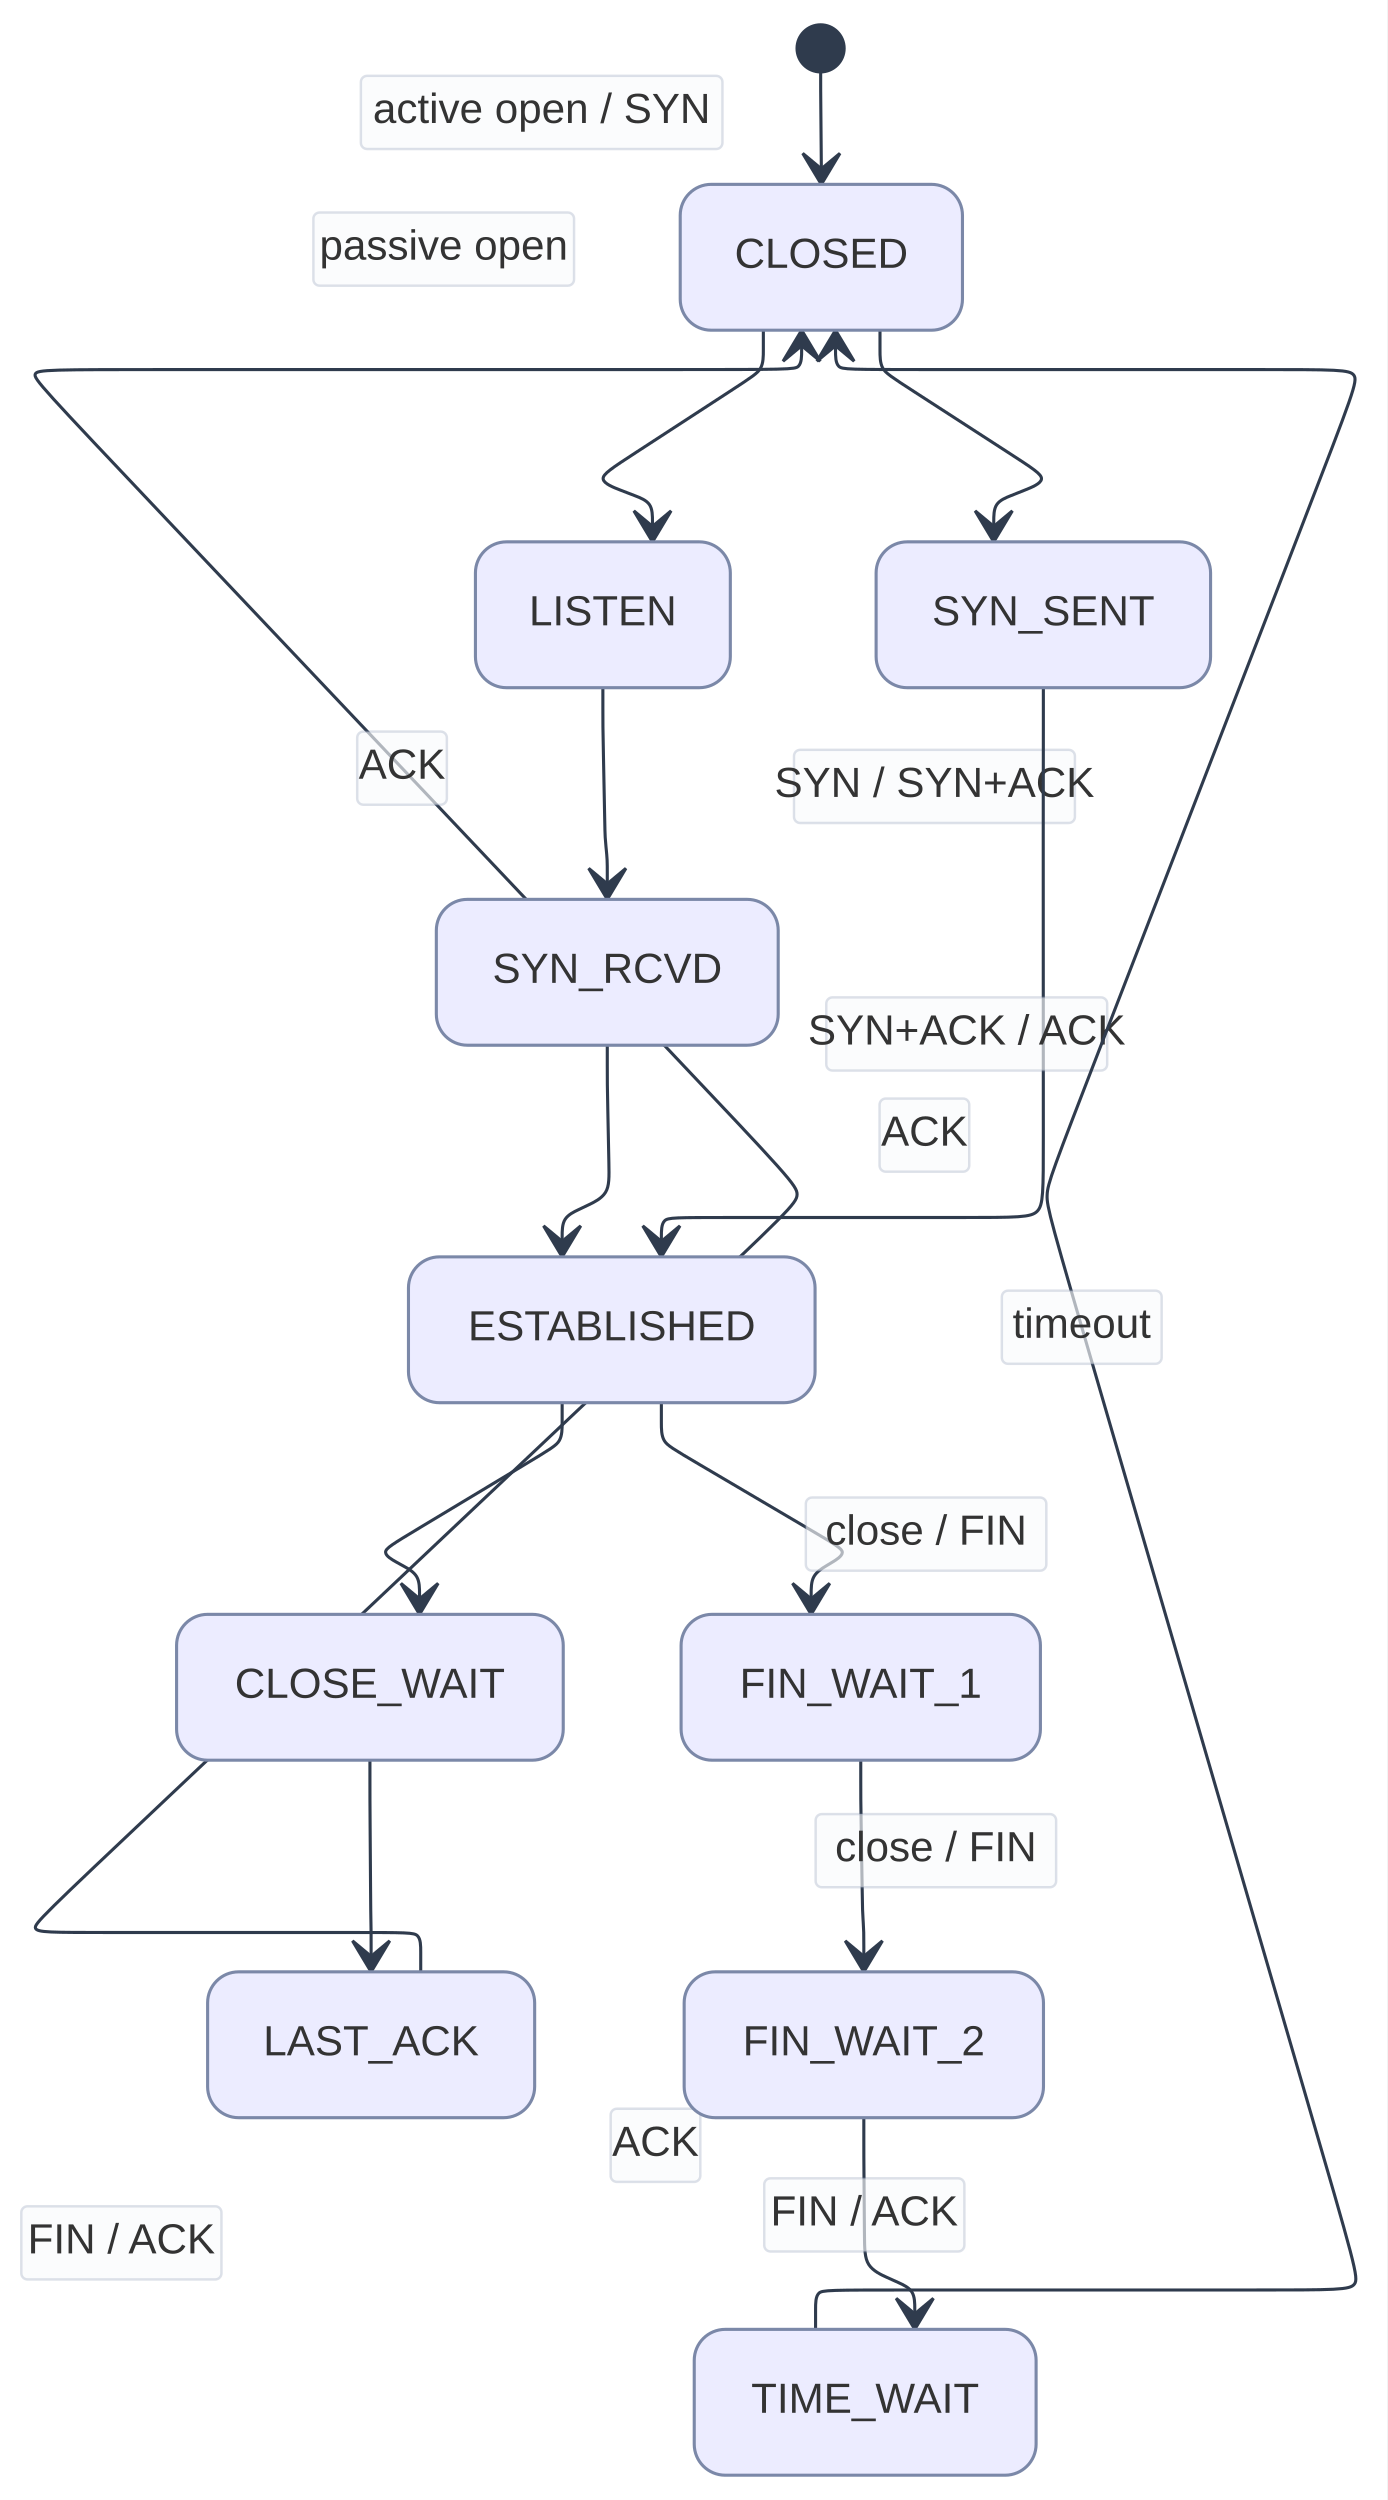
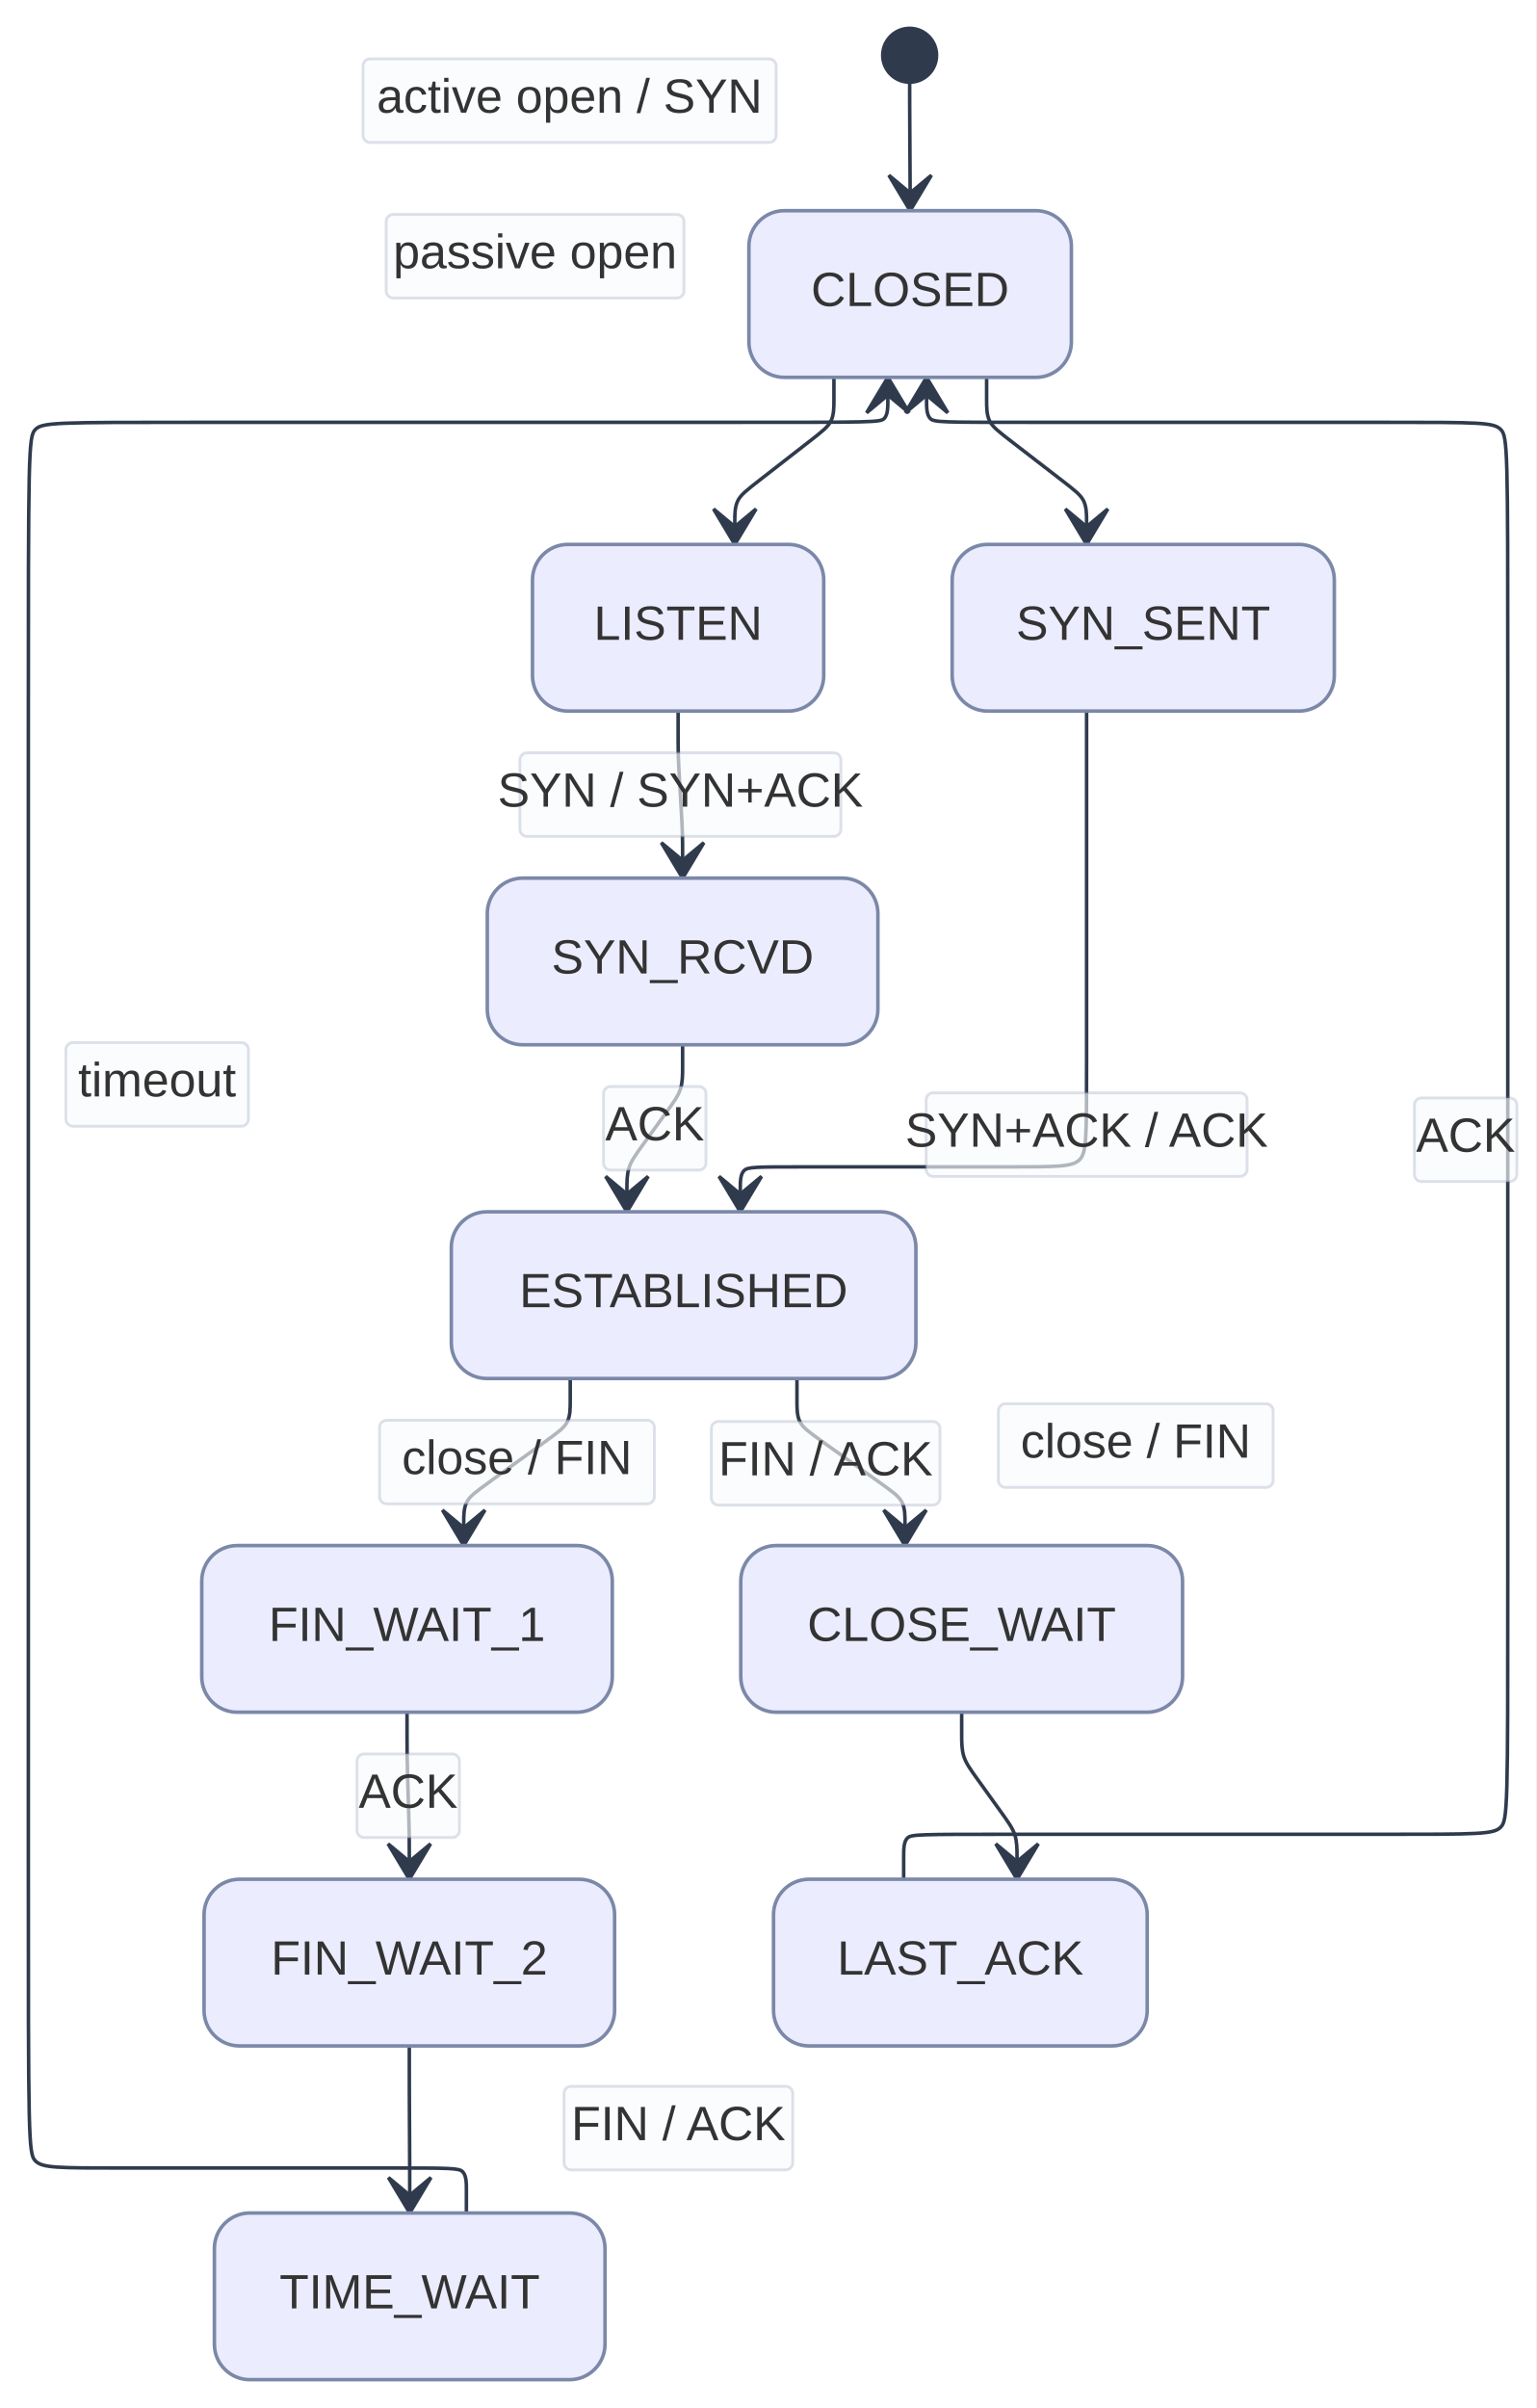
- <svg xmlns="http://www.w3.org/2000/svg" width="447.399" height="806.315" viewBox="0 0 447.399 806.315">
-   <rect x="0" y="0" width="447.399" height="806.315" fill="#FFFFFF" />
+ <svg xmlns="http://www.w3.org/2000/svg" width="433.608" height="679.607" viewBox="0 0 433.608 679.607">
+   <rect x="0" y="0" width="433.608" height="679.607" fill="#FFFFFF" />
  <defs>
    <marker id="arrow-0" viewBox="0 0 10 10" refX="5" refY="5" markerUnits="userSpaceOnUse" markerWidth="8" markerHeight="8" orient="auto">
      <path d="M 0 0 L 10 5 L 0 10 z" fill="#2F3B4D" stroke="#2F3B4D" stroke-width="1" stroke-dasharray="1,0" />
    </marker>
    <marker id="arrow-start-0" viewBox="0 0 10 10" refX="4.5" refY="5" markerUnits="userSpaceOnUse" markerWidth="8" markerHeight="8" orient="auto">
      <path d="M 0 5 L 10 10 L 10 0 z" fill="#2F3B4D" stroke="#2F3B4D" stroke-width="1" stroke-dasharray="1,0" />
    </marker>
    <marker id="arrow-state-0" viewBox="0 0 20 14" refX="19" refY="7" markerUnits="userSpaceOnUse" markerWidth="20" markerHeight="14" orient="auto">
      <path d="M 19 7 L 9 13 L 14 7 L 9 1 Z" fill="#2F3B4D" stroke="#2F3B4D" stroke-width="1" stroke-dasharray="1,0" />
    </marker>
  </defs>
-   <path d="M 264.685,23.200L 264.685,23.700C264.685,24.200,264.685,25.200,264.685,26.200C264.685,27.200,264.685,28.200,264.689,29.200C264.694,30.200,264.703,31.200,264.735,34.744C264.766,38.287,264.821,44.375,264.852,47.919C264.884,51.462,264.893,52.462,264.897,53.462C264.902,54.462,264.902,55.462,264.902,56.462C264.902,57.462,264.902,58.462,264.902,58.962L 264.902,59.462" fill="none" stroke="#2F3B4D" stroke-width="1" marker-end="url(#arrow-state-0)" stroke-linecap="round" stroke-linejoin="round" />
-   <path d="M 246.199,106.502L 246.199,107.560C246.199,108.617,246.199,110.733,246.199,112.848C246.199,114.963,246.199,117.079,245.313,118.713C244.426,120.348,242.653,121.502,234.959,126.509C227.265,131.516,213.650,140.377,205.427,145.729C197.204,151.080,194.373,152.922,194.533,154.452C194.693,155.982,197.843,157.200,200.006,158.037C202.170,158.874,203.347,159.329,204.922,159.938C206.497,160.547,208.469,161.310,209.456,162.749C210.442,164.188,210.442,166.303,210.442,168.418C210.442,170.534,210.442,172.649,210.442,173.707L 210.442,174.764" fill="none" stroke="#2F3B4D" stroke-width="1" marker-end="url(#arrow-state-0)" stroke-linecap="round" stroke-linejoin="round" />
-   <rect x="101.07" y="68.54" width="84.08" height="23.60" rx="2" ry="2" fill="rgba(248,250,252, 0.92)" fill-opacity="0.70" stroke="#7B88A8" stroke-opacity="0.25" stroke-width="0.8" />
-   <text x="143.11" y="83.74" text-anchor="middle" font-family="'trebuchet ms', verdana, arial, sans-serif" font-size="13.6" fill="#333333">
-     <tspan x="143.11" dy="0.00">passive open</tspan>
+   <path d="M 256.778,23.200L 256.778,23.700C256.778,24.200,256.778,25.200,256.778,26.200C256.778,27.200,256.778,28.200,256.781,29.200C256.784,30.200,256.789,31.200,256.808,34.744C256.827,38.287,256.860,44.375,256.879,47.918C256.899,51.462,256.904,52.462,256.907,53.462C256.909,54.462,256.909,55.462,256.909,56.462C256.909,57.462,256.909,58.462,256.909,58.962L 256.909,59.462" fill="none" stroke="#2F3B4D" stroke-width="1" marker-end="url(#arrow-state-0)" stroke-linecap="round" stroke-linejoin="round" />
+   <path d="M 235.400,106.502L 235.400,107.560C235.400,108.617,235.400,110.733,235.400,112.848C235.400,114.963,235.400,117.079,234.566,118.786C233.731,120.492,232.061,121.791,228.232,124.768C224.403,127.746,218.415,132.403,214.585,135.380C210.756,138.358,209.087,139.656,208.252,141.363C207.417,143.070,207.417,145.185,207.417,147.300C207.417,149.416,207.417,151.531,207.417,152.589L 207.417,153.646" fill="none" stroke="#2F3B4D" stroke-width="1" marker-end="url(#arrow-state-0)" stroke-linecap="round" stroke-linejoin="round" />
+   <rect x="109.00" y="60.51" width="84.08" height="23.60" rx="2" ry="2" fill="rgba(248,250,252, 0.92)" fill-opacity="0.70" stroke="#7B88A8" stroke-opacity="0.25" stroke-width="0.8" />
+   <text x="151.04" y="75.71" text-anchor="middle" font-family="'trebuchet ms', verdana, arial, sans-serif" font-size="13.6" fill="#333333">
+     <tspan x="151.04" dy="0.00">passive open</tspan>
  </text>
-   <path d="M 283.820,106.502L 283.820,107.560C283.820,108.617,283.820,110.733,283.820,112.848C283.820,114.963,283.820,117.079,284.708,118.711C285.597,120.343,287.373,121.492,295.158,126.529C302.944,131.565,316.739,140.490,325.014,145.844C333.290,151.198,336.047,152.981,335.901,154.482C335.755,155.982,332.706,157.200,330.639,158.026C328.572,158.852,327.488,159.285,325.963,159.894C324.439,160.503,322.474,161.288,321.492,162.738C320.510,164.188,320.510,166.303,320.510,168.418C320.510,170.534,320.510,172.649,320.510,173.707L 320.510,174.764" fill="none" stroke="#2F3B4D" stroke-width="1" marker-end="url(#arrow-state-0)" stroke-linecap="round" stroke-linejoin="round" />
-   <rect x="116.39" y="24.46" width="116.62" height="23.60" rx="2" ry="2" fill="rgba(248,250,252, 0.92)" fill-opacity="0.70" stroke="#7B88A8" stroke-opacity="0.25" stroke-width="0.8" />
-   <text x="174.70" y="39.66" text-anchor="middle" font-family="'trebuchet ms', verdana, arial, sans-serif" font-size="13.6" fill="#333333">
-     <tspan x="174.70" dy="0.00">active open / SYN</tspan>
+   <path d="M 278.501,106.502L 278.501,107.560C278.501,108.617,278.501,110.733,278.501,112.848C278.501,114.963,278.501,117.079,279.338,118.782C280.176,120.486,281.851,121.777,285.716,124.758C289.582,127.739,295.638,132.409,299.503,135.390C303.369,138.371,305.044,139.663,305.881,141.366C306.719,143.070,306.719,145.185,306.719,147.300C306.719,149.416,306.719,151.531,306.719,152.589L 306.719,153.646" fill="none" stroke="#2F3B4D" stroke-width="1" marker-end="url(#arrow-state-0)" stroke-linecap="round" stroke-linejoin="round" />
+   <rect x="102.47" y="16.61" width="116.62" height="23.60" rx="2" ry="2" fill="rgba(248,250,252, 0.92)" fill-opacity="0.70" stroke="#7B88A8" stroke-opacity="0.25" stroke-width="0.8" />
+   <text x="160.77" y="31.81" text-anchor="middle" font-family="'trebuchet ms', verdana, arial, sans-serif" font-size="13.6" fill="#333333">
+     <tspan x="160.77" dy="0.00">active open / SYN</tspan>
  </text>
-   <path d="M 194.442,221.804L 194.442,222.862C194.442,223.920,194.442,226.035,194.442,228.150C194.442,230.265,194.442,232.381,194.463,234.496C194.484,236.611,194.526,238.726,194.632,244.042C194.738,249.359,194.907,257.877,195.004,262.748C195.101,267.619,195.125,268.843,195.197,270.064C195.269,271.285,195.389,272.503,195.448,273.112C195.508,273.721,195.508,273.721,195.568,274.330C195.627,274.939,195.747,276.157,195.807,277.378C195.867,278.599,195.867,279.823,195.866,281.938C195.867,284.053,195.867,287.060,195.866,288.563L 195.866,290.066" fill="none" stroke="#2F3B4D" stroke-width="1" marker-end="url(#arrow-state-0)" stroke-linecap="round" stroke-linejoin="round" />
-   <rect x="256.08" y="241.84" width="90.61" height="23.60" rx="2" ry="2" fill="rgba(248,250,252, 0.92)" fill-opacity="0.70" stroke="#7B88A8" stroke-opacity="0.25" stroke-width="0.8" />
-   <text x="301.38" y="257.04" text-anchor="middle" font-family="'trebuchet ms', verdana, arial, sans-serif" font-size="13.6" fill="#333333">
-     <tspan x="301.38" dy="0.00">SYN / SYN+ACK</tspan>
+   <path d="M 191.417,200.686L 191.417,201.744C191.417,202.802,191.417,204.917,191.417,207.032C191.417,209.148,191.417,211.263,191.478,213.376C191.540,215.490,191.663,217.601,191.813,220.172C191.963,222.743,192.140,225.773,192.290,228.344C192.440,230.915,192.563,233.027,192.625,235.141C192.687,237.254,192.687,239.369,192.687,241.485C192.687,243.600,192.687,245.715,192.687,246.773L 192.687,247.831" fill="none" stroke="#2F3B4D" stroke-width="1" marker-end="url(#arrow-state-0)" stroke-linecap="round" stroke-linejoin="round" />
+   <rect x="146.75" y="212.46" width="90.61" height="23.60" rx="2" ry="2" fill="rgba(248,250,252, 0.92)" fill-opacity="0.70" stroke="#7B88A8" stroke-opacity="0.25" stroke-width="0.8" />
+   <text x="192.05" y="227.66" text-anchor="middle" font-family="'trebuchet ms', verdana, arial, sans-serif" font-size="13.6" fill="#333333">
+     <tspan x="192.05" dy="0.00">SYN / SYN+ACK</tspan>
  </text>
-   <path d="M 336.510,221.804L 336.510,222.862C336.510,223.920,336.510,226.035,336.510,228.150C336.510,230.265,336.510,232.381,336.509,234.496C336.507,236.611,336.505,238.727,336.500,242.655C336.495,246.583,336.488,252.325,336.482,257.196C336.476,262.066,336.471,266.066,336.470,270.066C336.468,274.066,336.469,278.066,336.476,296.502C336.482,314.937,336.494,347.807,336.501,366.242C336.507,384.677,336.508,388.677,334.509,390.677C332.510,392.677,328.510,392.677,309.034,392.677C289.557,392.677,254.605,392.677,236.071,392.677C217.537,392.677,215.422,392.677,214.365,393.735C213.307,394.792,213.307,396.907,213.307,399.023C213.307,401.138,213.307,403.253,213.307,404.311L 213.307,405.369" fill="none" stroke="#2F3B4D" stroke-width="1" marker-end="url(#arrow-state-0)" stroke-linecap="round" stroke-linejoin="round" />
-   <rect x="266.49" y="321.68" width="90.61" height="23.60" rx="2" ry="2" fill="rgba(248,250,252, 0.92)" fill-opacity="0.70" stroke="#7B88A8" stroke-opacity="0.25" stroke-width="0.8" />
-   <text x="311.79" y="336.88" text-anchor="middle" font-family="'trebuchet ms', verdana, arial, sans-serif" font-size="13.6" fill="#333333">
-     <tspan x="311.79" dy="0.00">SYN+ACK / ACK</tspan>
+   <path d="M 306.719,200.686L 306.719,220.126C306.719,239.565,306.719,278.444,306.719,299.884C306.719,321.323,306.719,325.323,304.719,327.323C302.719,329.323,298.719,329.323,283.484,329.323C268.250,329.323,241.780,329.323,227.488,329.323C213.196,329.323,211.080,329.323,210.023,330.381C208.965,331.438,208.965,333.554,208.965,335.669C208.965,337.784,208.965,339.899,208.965,340.957L 208.965,342.015" fill="none" stroke="#2F3B4D" stroke-width="1" marker-end="url(#arrow-state-0)" stroke-linecap="round" stroke-linejoin="round" />
+   <rect x="261.42" y="308.43" width="90.61" height="23.60" rx="2" ry="2" fill="rgba(248,250,252, 0.92)" fill-opacity="0.70" stroke="#7B88A8" stroke-opacity="0.25" stroke-width="0.8" />
+   <text x="306.72" y="323.63" text-anchor="middle" font-family="'trebuchet ms', verdana, arial, sans-serif" font-size="13.6" fill="#333333">
+     <tspan x="306.72" dy="0.00">SYN+ACK / ACK</tspan>
  </text>
-   <path d="M 195.866,337.106L 195.866,338.164C195.867,339.222,195.867,341.337,195.866,343.452C195.867,345.568,195.867,347.683,195.888,349.798C195.909,351.913,195.952,354.028,196.044,358.545C196.135,363.062,196.276,369.982,196.375,374.853C196.473,379.724,196.531,382.546,195.286,384.566C194.041,386.587,191.494,387.805,189.901,388.566C188.309,389.328,187.670,389.634,186.397,390.243C185.123,390.852,183.215,391.764,182.261,393.278C181.307,394.792,181.307,396.907,181.307,399.023C181.307,401.138,181.307,403.253,181.307,404.311L 181.307,405.369" fill="none" stroke="#2F3B4D" stroke-width="1" marker-end="url(#arrow-state-0)" stroke-linecap="round" stroke-linejoin="round" />
-   <rect x="283.68" y="354.31" width="28.93" height="23.60" rx="2" ry="2" fill="rgba(248,250,252, 0.92)" fill-opacity="0.70" stroke="#7B88A8" stroke-opacity="0.25" stroke-width="0.8" />
-   <text x="298.15" y="369.51" text-anchor="middle" font-family="'trebuchet ms', verdana, arial, sans-serif" font-size="13.6" fill="#333333">
-     <tspan x="298.15" dy="0.00">ACK</tspan>
+   <path d="M 192.687,294.871L 192.687,295.928C192.687,296.986,192.687,299.101,192.687,301.216C192.687,303.332,192.687,305.447,192.067,307.362C191.448,309.277,190.209,310.991,188.208,313.761C186.207,316.530,183.444,320.355,181.443,323.124C179.443,325.894,178.204,327.608,177.584,329.523C176.965,331.438,176.965,333.554,176.965,335.669C176.965,337.784,176.965,339.899,176.965,340.957L 176.965,342.015" fill="none" stroke="#2F3B4D" stroke-width="1" marker-end="url(#arrow-state-0)" stroke-linecap="round" stroke-linejoin="round" />
+   <rect x="170.36" y="306.64" width="28.93" height="23.60" rx="2" ry="2" fill="rgba(248,250,252, 0.92)" fill-opacity="0.70" stroke="#7B88A8" stroke-opacity="0.25" stroke-width="0.8" />
+   <text x="184.83" y="321.84" text-anchor="middle" font-family="'trebuchet ms', verdana, arial, sans-serif" font-size="13.6" fill="#333333">
+     <tspan x="184.83" dy="0.00">ACK</tspan>
  </text>
-   <path d="M 213.307,452.409L 213.307,453.466C213.307,454.524,213.307,456.639,213.307,458.755C213.307,460.870,213.307,462.985,214.218,464.580C215.129,466.174,216.952,467.248,226.001,472.580C235.050,477.911,251.326,487.501,260.477,492.893C269.627,498.284,271.652,499.478,271.660,500.683C271.667,501.889,269.657,503.107,268.551,503.777C267.445,504.447,267.244,504.569,266.239,505.178C265.233,505.787,263.424,506.883,262.520,508.489C261.615,510.094,261.615,512.210,261.615,514.325C261.615,516.440,261.615,518.555,261.615,519.613L 261.615,520.671" fill="none" stroke="#2F3B4D" stroke-width="1" marker-end="url(#arrow-state-0)" stroke-linecap="round" stroke-linejoin="round" />
-   <rect x="259.90" y="482.99" width="77.57" height="23.60" rx="2" ry="2" fill="rgba(248,250,252, 0.92)" fill-opacity="0.70" stroke="#7B88A8" stroke-opacity="0.25" stroke-width="0.8" />
-   <text x="298.69" y="498.19" text-anchor="middle" font-family="'trebuchet ms', verdana, arial, sans-serif" font-size="13.6" fill="#333333">
-     <tspan x="298.69" dy="0.00">close / FIN</tspan>
+   <path d="M 160.965,389.055L 160.965,390.112C160.965,391.170,160.965,393.285,160.965,395.401C160.965,397.516,160.965,399.631,160.108,401.309C159.251,402.987,157.538,404.227,153.383,407.233C149.229,410.240,142.633,415.013,138.479,418.020C134.324,421.027,132.610,422.267,131.754,423.945C130.897,425.622,130.897,427.738,130.897,429.853C130.897,431.968,130.897,434.084,130.897,435.141L 130.897,436.199" fill="none" stroke="#2F3B4D" stroke-width="1" marker-end="url(#arrow-state-0)" stroke-linecap="round" stroke-linejoin="round" />
+   <rect x="107.14" y="400.83" width="77.57" height="23.60" rx="2" ry="2" fill="rgba(248,250,252, 0.92)" fill-opacity="0.70" stroke="#7B88A8" stroke-opacity="0.25" stroke-width="0.8" />
+   <text x="145.93" y="416.03" text-anchor="middle" font-family="'trebuchet ms', verdana, arial, sans-serif" font-size="13.6" fill="#333333">
+     <tspan x="145.93" dy="0.00">close / FIN</tspan>
  </text>
-   <path d="M 181.307,452.409L 181.307,453.466C181.307,454.524,181.307,456.639,181.307,458.755C181.307,460.870,181.307,462.985,180.401,464.588C179.494,466.191,177.682,467.282,168.902,472.565C160.123,477.848,144.376,487.324,135.430,492.708C126.485,498.091,124.341,499.381,124.362,500.635C124.383,501.889,126.568,503.107,127.830,503.810C129.092,504.513,129.430,504.702,130.522,505.311C131.615,505.920,133.463,506.949,134.387,508.522C135.311,510.094,135.311,512.210,135.311,514.325C135.311,516.440,135.311,518.555,135.311,519.613L 135.311,520.671" fill="none" stroke="#2F3B4D" stroke-width="1" marker-end="url(#arrow-state-0)" stroke-linecap="round" stroke-linejoin="round" />
-   <rect x="6.87" y="711.58" width="64.56" height="23.60" rx="2" ry="2" fill="rgba(248,250,252, 0.92)" fill-opacity="0.70" stroke="#7B88A8" stroke-opacity="0.25" stroke-width="0.8" />
-   <text x="39.15" y="726.78" text-anchor="middle" font-family="'trebuchet ms', verdana, arial, sans-serif" font-size="13.6" fill="#333333">
-     <tspan x="39.15" dy="0.00">FIN / ACK</tspan>
+   <path d="M 224.965,389.055L 224.965,390.112C224.965,391.170,224.965,393.285,224.965,395.401C224.965,397.516,224.965,399.631,225.826,401.303C226.687,402.975,228.409,404.204,232.630,407.216C236.851,410.229,243.572,415.025,247.794,418.037C252.015,421.050,253.737,422.278,254.598,423.950C255.459,425.622,255.459,427.738,255.459,429.853C255.459,431.968,255.459,434.084,255.459,435.141L 255.459,436.199" fill="none" stroke="#2F3B4D" stroke-width="1" marker-end="url(#arrow-state-0)" stroke-linecap="round" stroke-linejoin="round" />
+   <rect x="200.78" y="401.18" width="64.56" height="23.60" rx="2" ry="2" fill="rgba(248,250,252, 0.92)" fill-opacity="0.70" stroke="#7B88A8" stroke-opacity="0.25" stroke-width="0.8" />
+   <text x="233.06" y="416.38" text-anchor="middle" font-family="'trebuchet ms', verdana, arial, sans-serif" font-size="13.6" fill="#333333">
+     <tspan x="233.06" dy="0.00">FIN / ACK</tspan>
  </text>
-   <path d="M 277.615,567.711L 277.615,568.768C277.615,569.826,277.615,571.941,277.615,574.057C277.615,576.172,277.615,578.287,277.632,580.402C277.648,582.518,277.682,584.633,277.766,589.951C277.850,595.269,277.984,603.791,278.061,608.662C278.138,613.533,278.157,614.753,278.202,615.972C278.248,617.191,278.319,618.409,278.355,619.018C278.391,619.627,278.391,619.627,278.427,620.236C278.463,620.845,278.534,622.063,278.570,623.282C278.606,624.501,278.606,625.721,278.606,627.837C278.606,629.952,278.606,632.962,278.606,634.468L 278.606,635.973" fill="none" stroke="#2F3B4D" stroke-width="1" marker-end="url(#arrow-state-0)" stroke-linecap="round" stroke-linejoin="round" />
-   <rect x="196.95" y="680.12" width="28.93" height="23.60" rx="2" ry="2" fill="rgba(248,250,252, 0.92)" fill-opacity="0.70" stroke="#7B88A8" stroke-opacity="0.25" stroke-width="0.8" />
-   <text x="211.41" y="695.32" text-anchor="middle" font-family="'trebuchet ms', verdana, arial, sans-serif" font-size="13.6" fill="#333333">
-     <tspan x="211.41" dy="0.00">ACK</tspan>
+   <path d="M 114.897,483.239L 114.897,484.297C114.897,485.354,114.897,487.469,114.897,489.585C114.897,491.700,114.897,493.815,114.928,495.930C114.960,498.045,115.023,500.159,115.099,502.729C115.175,505.299,115.265,508.323,115.342,510.893C115.418,513.463,115.481,515.577,115.513,517.692C115.544,519.807,115.544,521.922,115.544,524.037C115.544,526.152,115.544,528.268,115.544,529.325L 115.544,530.383" fill="none" stroke="#2F3B4D" stroke-width="1" marker-end="url(#arrow-state-0)" stroke-linecap="round" stroke-linejoin="round" />
+   <rect x="100.76" y="495.01" width="28.93" height="23.60" rx="2" ry="2" fill="rgba(248,250,252, 0.92)" fill-opacity="0.70" stroke="#7B88A8" stroke-opacity="0.25" stroke-width="0.8" />
+   <text x="115.22" y="510.21" text-anchor="middle" font-family="'trebuchet ms', verdana, arial, sans-serif" font-size="13.6" fill="#333333">
+     <tspan x="115.22" dy="0.00">ACK</tspan>
  </text>
-   <path d="M 278.606,683.013L 278.606,684.071C278.606,685.128,278.606,687.243,278.606,689.359C278.606,691.474,278.606,693.589,278.614,695.705C278.623,697.820,278.640,699.935,278.677,704.387C278.713,708.838,278.769,715.626,278.808,720.497C278.848,725.367,278.872,728.321,280.230,730.407C281.588,732.493,284.279,733.711,286.006,734.493C287.734,735.275,288.498,735.621,289.843,736.230C291.189,736.839,293.116,737.711,294.079,739.205C295.043,740.699,295.043,742.814,295.043,744.929C295.043,747.044,295.043,749.160,295.043,750.217L 295.043,751.275" fill="none" stroke="#2F3B4D" stroke-width="1" marker-end="url(#arrow-state-0)" stroke-linecap="round" stroke-linejoin="round" />
-   <rect x="246.48" y="702.56" width="64.56" height="23.60" rx="2" ry="2" fill="rgba(248,250,252, 0.92)" fill-opacity="0.70" stroke="#7B88A8" stroke-opacity="0.25" stroke-width="0.8" />
-   <text x="278.76" y="717.76" text-anchor="middle" font-family="'trebuchet ms', verdana, arial, sans-serif" font-size="13.6" fill="#333333">
-     <tspan x="278.76" dy="0.00">FIN / ACK</tspan>
+   <path d="M 115.544,577.423L 115.544,578.481C115.544,579.538,115.544,581.654,115.544,583.769C115.544,585.884,115.544,587.999,115.549,590.115C115.555,592.230,115.565,594.345,115.578,596.914C115.591,599.484,115.606,602.507,115.619,605.076C115.632,607.645,115.643,609.760,115.648,611.875C115.653,613.991,115.653,616.106,115.653,618.221C115.653,620.337,115.653,622.452,115.653,623.510L 115.653,624.567" fill="none" stroke="#2F3B4D" stroke-width="1" marker-end="url(#arrow-state-0)" stroke-linecap="round" stroke-linejoin="round" />
+   <rect x="159.21" y="588.81" width="64.56" height="23.60" rx="2" ry="2" fill="rgba(248,250,252, 0.92)" fill-opacity="0.70" stroke="#7B88A8" stroke-opacity="0.25" stroke-width="0.8" />
+   <text x="191.49" y="604.01" text-anchor="middle" font-family="'trebuchet ms', verdana, arial, sans-serif" font-size="13.6" fill="#333333">
+     <tspan x="191.49" dy="0.00">FIN / ACK</tspan>
  </text>
-   <path d="M 119.311,567.711L 119.311,568.768C119.311,569.826,119.311,571.941,119.311,574.057C119.311,576.172,119.311,578.287,119.318,580.403C119.326,582.518,119.341,584.633,119.379,589.952C119.417,595.272,119.477,603.795,119.512,608.666C119.547,613.536,119.556,614.755,119.571,615.973C119.586,617.191,119.607,618.409,119.618,619.018C119.629,619.627,119.629,619.627,119.640,620.236C119.650,620.845,119.672,622.063,119.683,623.281C119.693,624.499,119.693,625.718,119.693,627.833C119.693,629.948,119.693,632.961,119.693,634.467L 119.693,635.973" fill="none" stroke="#2F3B4D" stroke-width="1" marker-end="url(#arrow-state-0)" stroke-linecap="round" stroke-linejoin="round" />
-   <rect x="263.06" y="585.09" width="77.57" height="23.60" rx="2" ry="2" fill="rgba(248,250,252, 0.92)" fill-opacity="0.70" stroke="#7B88A8" stroke-opacity="0.25" stroke-width="0.8" />
-   <text x="301.84" y="600.29" text-anchor="middle" font-family="'trebuchet ms', verdana, arial, sans-serif" font-size="13.6" fill="#333333">
-     <tspan x="301.84" dy="0.00">close / FIN</tspan>
+   <path d="M 271.459,483.239L 271.459,484.297C271.459,485.354,271.459,487.469,271.459,489.585C271.459,491.700,271.459,493.815,272.076,495.732C272.693,497.649,273.926,499.367,275.914,502.135C277.901,504.902,280.643,508.720,282.630,511.487C284.618,514.255,285.851,515.973,286.468,517.890C287.085,519.807,287.085,521.922,287.085,524.037C287.085,526.152,287.085,528.268,287.085,529.325L 287.085,530.383" fill="none" stroke="#2F3B4D" stroke-width="1" marker-end="url(#arrow-state-0)" stroke-linecap="round" stroke-linejoin="round" />
+   <rect x="281.81" y="396.19" width="77.57" height="23.60" rx="2" ry="2" fill="rgba(248,250,252, 0.92)" fill-opacity="0.70" stroke="#7B88A8" stroke-opacity="0.25" stroke-width="0.8" />
+   <text x="320.60" y="411.39" text-anchor="middle" font-family="'trebuchet ms', verdana, arial, sans-serif" font-size="13.6" fill="#333333">
+     <tspan x="320.60" dy="0.00">close / FIN</tspan>
  </text>
-   <path d="M 135.693,635.973L 135.693,634.915C135.693,633.858,135.693,631.742,135.693,629.627C135.693,627.512,135.693,625.396,134.636,624.339C133.578,623.281,131.463,623.281,112.181,623.281C92.898,623.281,56.449,623.281,36.225,623.281C16.000,623.281,12.000,623.281,11.454,621.908C10.908,620.535,13.816,617.788,54.346,579.509C94.876,541.230,173.028,467.419,213.558,429.140C254.088,390.862,256.996,388.115,257.076,385.289C257.155,382.463,254.405,379.558,213.796,336.648C173.187,293.738,94.718,210.824,54.108,167.914C13.499,125.004,10.749,122.099,11.375,120.647C12.000,119.194,16.000,119.194,56.701,119.194C97.402,119.194,174.804,119.194,214.563,119.194C254.322,119.194,256.437,119.194,257.495,118.136C258.552,117.079,258.552,114.963,258.552,112.848C258.552,110.733,258.552,108.617,258.552,107.560L 258.552,106.502" fill="none" stroke="#2F3B4D" stroke-width="1" marker-end="url(#arrow-state-0)" stroke-linecap="round" stroke-linejoin="round" />
-   <rect x="115.20" y="235.95" width="28.93" height="23.60" rx="2" ry="2" fill="rgba(248,250,252, 0.92)" fill-opacity="0.70" stroke="#7B88A8" stroke-opacity="0.25" stroke-width="0.8" />
-   <text x="129.66" y="251.15" text-anchor="middle" font-family="'trebuchet ms', verdana, arial, sans-serif" font-size="13.6" fill="#333333">
-     <tspan x="129.66" dy="0.00">ACK</tspan>
+   <path d="M 255.085,530.383L 255.085,529.325C255.085,528.268,255.085,526.152,255.085,524.037C255.085,521.922,255.085,519.807,256.143,518.749C257.201,517.691,259.316,517.691,285.736,517.691C312.157,517.691,362.882,517.691,390.245,517.691C417.608,517.691,421.608,517.691,423.608,515.691C425.608,513.691,425.608,509.691,425.608,445.275C425.608,380.859,425.608,256.026,425.608,191.610C425.608,127.194,425.608,123.194,423.608,121.194C421.608,119.194,417.608,119.194,391.322,119.194C365.036,119.194,316.464,119.194,291.120,119.194C265.776,119.194,263.661,119.194,262.604,118.136C261.546,117.079,261.546,114.963,261.546,112.848C261.546,110.733,261.546,108.617,261.546,107.560L 261.546,106.502" fill="none" stroke="#2F3B4D" stroke-width="1" marker-end="url(#arrow-state-0)" stroke-linecap="round" stroke-linejoin="round" />
+   <rect x="399.25" y="309.87" width="28.93" height="23.60" rx="2" ry="2" fill="rgba(248,250,252, 0.92)" fill-opacity="0.70" stroke="#7B88A8" stroke-opacity="0.25" stroke-width="0.8" />
+   <text x="413.72" y="325.07" text-anchor="middle" font-family="'trebuchet ms', verdana, arial, sans-serif" font-size="13.6" fill="#333333">
+     <tspan x="413.72" dy="0.00">ACK</tspan>
  </text>
-   <path d="M 263.043,751.275L 263.043,750.217C263.043,749.160,263.043,747.044,263.043,744.929C263.043,742.814,263.043,740.699,264.101,739.641C265.158,738.583,267.274,738.583,294.666,738.583C322.059,738.583,374.729,738.583,403.064,738.583C431.399,738.583,435.399,738.583,436.839,736.663C438.280,734.743,437.160,730.903,420.561,673.954C403.962,617.005,371.884,506.947,355.285,449.998C338.686,393.049,337.567,389.209,337.728,385.423C337.890,381.638,339.333,377.907,355.770,335.410C372.207,292.913,403.639,211.649,420.076,169.152C436.513,126.655,437.956,122.925,436.677,121.059C435.399,119.194,431.399,119.194,404.136,119.194C376.873,119.194,326.347,119.194,300.027,119.194C273.706,119.194,271.591,119.194,270.533,118.136C269.476,117.079,269.476,114.963,269.476,112.848C269.476,110.733,269.476,108.617,269.476,107.560L 269.476,106.502" fill="none" stroke="#2F3B4D" stroke-width="1" marker-end="url(#arrow-state-0)" stroke-linecap="round" stroke-linejoin="round" />
-   <rect x="323.12" y="416.27" width="51.55" height="23.60" rx="2" ry="2" fill="rgba(248,250,252, 0.92)" fill-opacity="0.70" stroke="#7B88A8" stroke-opacity="0.25" stroke-width="0.8" />
-   <text x="348.89" y="431.47" text-anchor="middle" font-family="'trebuchet ms', verdana, arial, sans-serif" font-size="13.6" fill="#333333">
-     <tspan x="348.89" dy="0.00">timeout</tspan>
+   <path d="M 131.653,624.567L 131.653,623.510C131.653,622.452,131.653,620.337,131.653,618.221C131.653,616.106,131.653,613.991,130.596,612.933C129.538,611.875,127.423,611.875,108.814,611.875C90.205,611.875,55.102,611.875,35.551,611.875C16.000,611.875,12.000,611.875,10.000,609.875C8.000,607.875,8.000,603.875,8.000,523.762C8.000,443.648,8.000,287.421,8.000,207.307C8.000,127.194,8.000,123.194,10.000,121.194C12.000,119.194,16.000,119.194,55.379,119.194C94.759,119.194,169.518,119.194,207.955,119.194C246.392,119.194,248.507,119.194,249.565,118.136C250.623,117.079,250.623,114.963,250.623,112.848C250.623,110.733,250.623,108.617,250.623,107.560L 250.623,106.502" fill="none" stroke="#2F3B4D" stroke-width="1" marker-end="url(#arrow-state-0)" stroke-linecap="round" stroke-linejoin="round" />
+   <rect x="18.58" y="294.25" width="51.55" height="23.60" rx="2" ry="2" fill="rgba(248,250,252, 0.92)" fill-opacity="0.70" stroke="#7B88A8" stroke-opacity="0.25" stroke-width="0.8" />
+   <text x="44.35" y="309.45" text-anchor="middle" font-family="'trebuchet ms', verdana, arial, sans-serif" font-size="13.6" fill="#333333">
+     <tspan x="44.35" dy="0.00">timeout</tspan>
  </text>
-   <rect x="219.39" y="59.46" width="91.03" height="47.04" rx="10" ry="10" fill="#ECECFF" stroke="#7B88A8" stroke-width="1" stroke-linejoin="round" stroke-linecap="round" />
-   <text x="264.90" y="86.38" text-anchor="middle" font-family="'trebuchet ms', verdana, arial, sans-serif" font-size="13.6" fill="#333333">
-     <tspan x="264.90" dy="0.00">CLOSED</tspan>
+   <rect x="211.40" y="59.46" width="91.03" height="47.04" rx="10" ry="10" fill="#ECECFF" stroke="#7B88A8" stroke-width="1" stroke-linejoin="round" stroke-linecap="round" />
+   <text x="256.91" y="86.38" text-anchor="middle" font-family="'trebuchet ms', verdana, arial, sans-serif" font-size="13.6" fill="#333333">
+     <tspan x="256.91" dy="0.00">CLOSED</tspan>
  </text>
-   <rect x="56.95" y="520.67" width="124.71" height="47.04" rx="10" ry="10" fill="#ECECFF" stroke="#7B88A8" stroke-width="1" stroke-linejoin="round" stroke-linecap="round" />
-   <text x="119.31" y="547.59" text-anchor="middle" font-family="'trebuchet ms', verdana, arial, sans-serif" font-size="13.6" fill="#333333">
-     <tspan x="119.31" dy="0.00">CLOSE_WAIT</tspan>
+   <rect x="209.10" y="436.20" width="124.71" height="47.04" rx="10" ry="10" fill="#ECECFF" stroke="#7B88A8" stroke-width="1" stroke-linejoin="round" stroke-linecap="round" />
+   <text x="271.46" y="463.12" text-anchor="middle" font-family="'trebuchet ms', verdana, arial, sans-serif" font-size="13.6" fill="#333333">
+     <tspan x="271.46" dy="0.00">CLOSE_WAIT</tspan>
  </text>
-   <rect x="131.74" y="405.37" width="131.14" height="47.04" rx="10" ry="10" fill="#ECECFF" stroke="#7B88A8" stroke-width="1" stroke-linejoin="round" stroke-linecap="round" />
-   <text x="197.31" y="432.29" text-anchor="middle" font-family="'trebuchet ms', verdana, arial, sans-serif" font-size="13.6" fill="#333333">
-     <tspan x="197.31" dy="0.00">ESTABLISHED</tspan>
+   <rect x="127.40" y="342.01" width="131.14" height="47.04" rx="10" ry="10" fill="#ECECFF" stroke="#7B88A8" stroke-width="1" stroke-linejoin="round" stroke-linecap="round" />
+   <text x="192.97" y="368.93" text-anchor="middle" font-family="'trebuchet ms', verdana, arial, sans-serif" font-size="13.6" fill="#333333">
+     <tspan x="192.97" dy="0.00">ESTABLISHED</tspan>
  </text>
-   <rect x="219.67" y="520.67" width="115.89" height="47.04" rx="10" ry="10" fill="#ECECFF" stroke="#7B88A8" stroke-width="1" stroke-linejoin="round" stroke-linecap="round" />
-   <text x="277.62" y="547.59" text-anchor="middle" font-family="'trebuchet ms', verdana, arial, sans-serif" font-size="13.6" fill="#333333">
-     <tspan x="277.62" dy="0.00">FIN_WAIT_1</tspan>
+   <rect x="56.95" y="436.20" width="115.89" height="47.04" rx="10" ry="10" fill="#ECECFF" stroke="#7B88A8" stroke-width="1" stroke-linejoin="round" stroke-linecap="round" />
+   <text x="114.90" y="463.12" text-anchor="middle" font-family="'trebuchet ms', verdana, arial, sans-serif" font-size="13.6" fill="#333333">
+     <tspan x="114.90" dy="0.00">FIN_WAIT_1</tspan>
  </text>
-   <rect x="220.66" y="635.97" width="115.89" height="47.04" rx="10" ry="10" fill="#ECECFF" stroke="#7B88A8" stroke-width="1" stroke-linejoin="round" stroke-linecap="round" />
-   <text x="278.61" y="662.89" text-anchor="middle" font-family="'trebuchet ms', verdana, arial, sans-serif" font-size="13.6" fill="#333333">
-     <tspan x="278.61" dy="0.00">FIN_WAIT_2</tspan>
+   <rect x="57.60" y="530.38" width="115.89" height="47.04" rx="10" ry="10" fill="#ECECFF" stroke="#7B88A8" stroke-width="1" stroke-linejoin="round" stroke-linecap="round" />
+   <text x="115.54" y="557.30" text-anchor="middle" font-family="'trebuchet ms', verdana, arial, sans-serif" font-size="13.6" fill="#333333">
+     <tspan x="115.54" dy="0.00">FIN_WAIT_2</tspan>
  </text>
-   <rect x="66.96" y="635.97" width="105.48" height="47.04" rx="10" ry="10" fill="#ECECFF" stroke="#7B88A8" stroke-width="1" stroke-linejoin="round" stroke-linecap="round" />
-   <text x="119.69" y="662.89" text-anchor="middle" font-family="'trebuchet ms', verdana, arial, sans-serif" font-size="13.6" fill="#333333">
-     <tspan x="119.69" dy="0.00">LAST_ACK</tspan>
+   <rect x="218.35" y="530.38" width="105.48" height="47.04" rx="10" ry="10" fill="#ECECFF" stroke="#7B88A8" stroke-width="1" stroke-linejoin="round" stroke-linecap="round" />
+   <text x="271.09" y="557.30" text-anchor="middle" font-family="'trebuchet ms', verdana, arial, sans-serif" font-size="13.6" fill="#333333">
+     <tspan x="271.09" dy="0.00">LAST_ACK</tspan>
  </text>
-   <rect x="153.34" y="174.76" width="82.21" height="47.04" rx="10" ry="10" fill="#ECECFF" stroke="#7B88A8" stroke-width="1" stroke-linejoin="round" stroke-linecap="round" />
-   <text x="194.44" y="201.68" text-anchor="middle" font-family="'trebuchet ms', verdana, arial, sans-serif" font-size="13.6" fill="#333333">
-     <tspan x="194.44" dy="0.00">LISTEN</tspan>
+   <rect x="150.31" y="153.65" width="82.21" height="47.04" rx="10" ry="10" fill="#ECECFF" stroke="#7B88A8" stroke-width="1" stroke-linejoin="round" stroke-linecap="round" />
+   <text x="191.42" y="180.57" text-anchor="middle" font-family="'trebuchet ms', verdana, arial, sans-serif" font-size="13.6" fill="#333333">
+     <tspan x="191.42" dy="0.00">LISTEN</tspan>
  </text>
-   <rect x="140.73" y="290.07" width="110.26" height="47.04" rx="10" ry="10" fill="#ECECFF" stroke="#7B88A8" stroke-width="1" stroke-linejoin="round" stroke-linecap="round" />
-   <text x="195.87" y="316.99" text-anchor="middle" font-family="'trebuchet ms', verdana, arial, sans-serif" font-size="13.6" fill="#333333">
-     <tspan x="195.87" dy="0.00">SYN_RCVD</tspan>
+   <rect x="137.55" y="247.83" width="110.26" height="47.04" rx="10" ry="10" fill="#ECECFF" stroke="#7B88A8" stroke-width="1" stroke-linejoin="round" stroke-linecap="round" />
+   <text x="192.69" y="274.75" text-anchor="middle" font-family="'trebuchet ms', verdana, arial, sans-serif" font-size="13.6" fill="#333333">
+     <tspan x="192.69" dy="0.00">SYN_RCVD</tspan>
  </text>
-   <rect x="282.57" y="174.76" width="107.87" height="47.04" rx="10" ry="10" fill="#ECECFF" stroke="#7B88A8" stroke-width="1" stroke-linejoin="round" stroke-linecap="round" />
-   <text x="336.51" y="201.68" text-anchor="middle" font-family="'trebuchet ms', verdana, arial, sans-serif" font-size="13.6" fill="#333333">
-     <tspan x="336.51" dy="0.00">SYN_SENT</tspan>
+   <rect x="268.78" y="153.65" width="107.87" height="47.04" rx="10" ry="10" fill="#ECECFF" stroke="#7B88A8" stroke-width="1" stroke-linejoin="round" stroke-linecap="round" />
+   <text x="322.72" y="180.57" text-anchor="middle" font-family="'trebuchet ms', verdana, arial, sans-serif" font-size="13.6" fill="#333333">
+     <tspan x="322.72" dy="0.00">SYN_SENT</tspan>
  </text>
-   <rect x="223.91" y="751.28" width="110.26" height="47.04" rx="10" ry="10" fill="#ECECFF" stroke="#7B88A8" stroke-width="1" stroke-linejoin="round" stroke-linecap="round" />
-   <text x="279.04" y="778.20" text-anchor="middle" font-family="'trebuchet ms', verdana, arial, sans-serif" font-size="13.6" fill="#333333">
-     <tspan x="279.04" dy="0.00">TIME_WAIT</tspan>
+   <rect x="60.52" y="624.57" width="110.26" height="47.04" rx="10" ry="10" fill="#ECECFF" stroke="#7B88A8" stroke-width="1" stroke-linejoin="round" stroke-linecap="round" />
+   <text x="115.65" y="651.49" text-anchor="middle" font-family="'trebuchet ms', verdana, arial, sans-serif" font-size="13.6" fill="#333333">
+     <tspan x="115.65" dy="0.00">TIME_WAIT</tspan>
  </text>
-   <circle cx="264.66" cy="15.60" r="7.60" fill="#2F3B4D" stroke="#2F3B4D" stroke-width="1" stroke-linejoin="round" stroke-linecap="round" />
+   <circle cx="256.77" cy="15.60" r="7.60" fill="#2F3B4D" stroke="#2F3B4D" stroke-width="1" stroke-linejoin="round" stroke-linecap="round" />
</svg>
